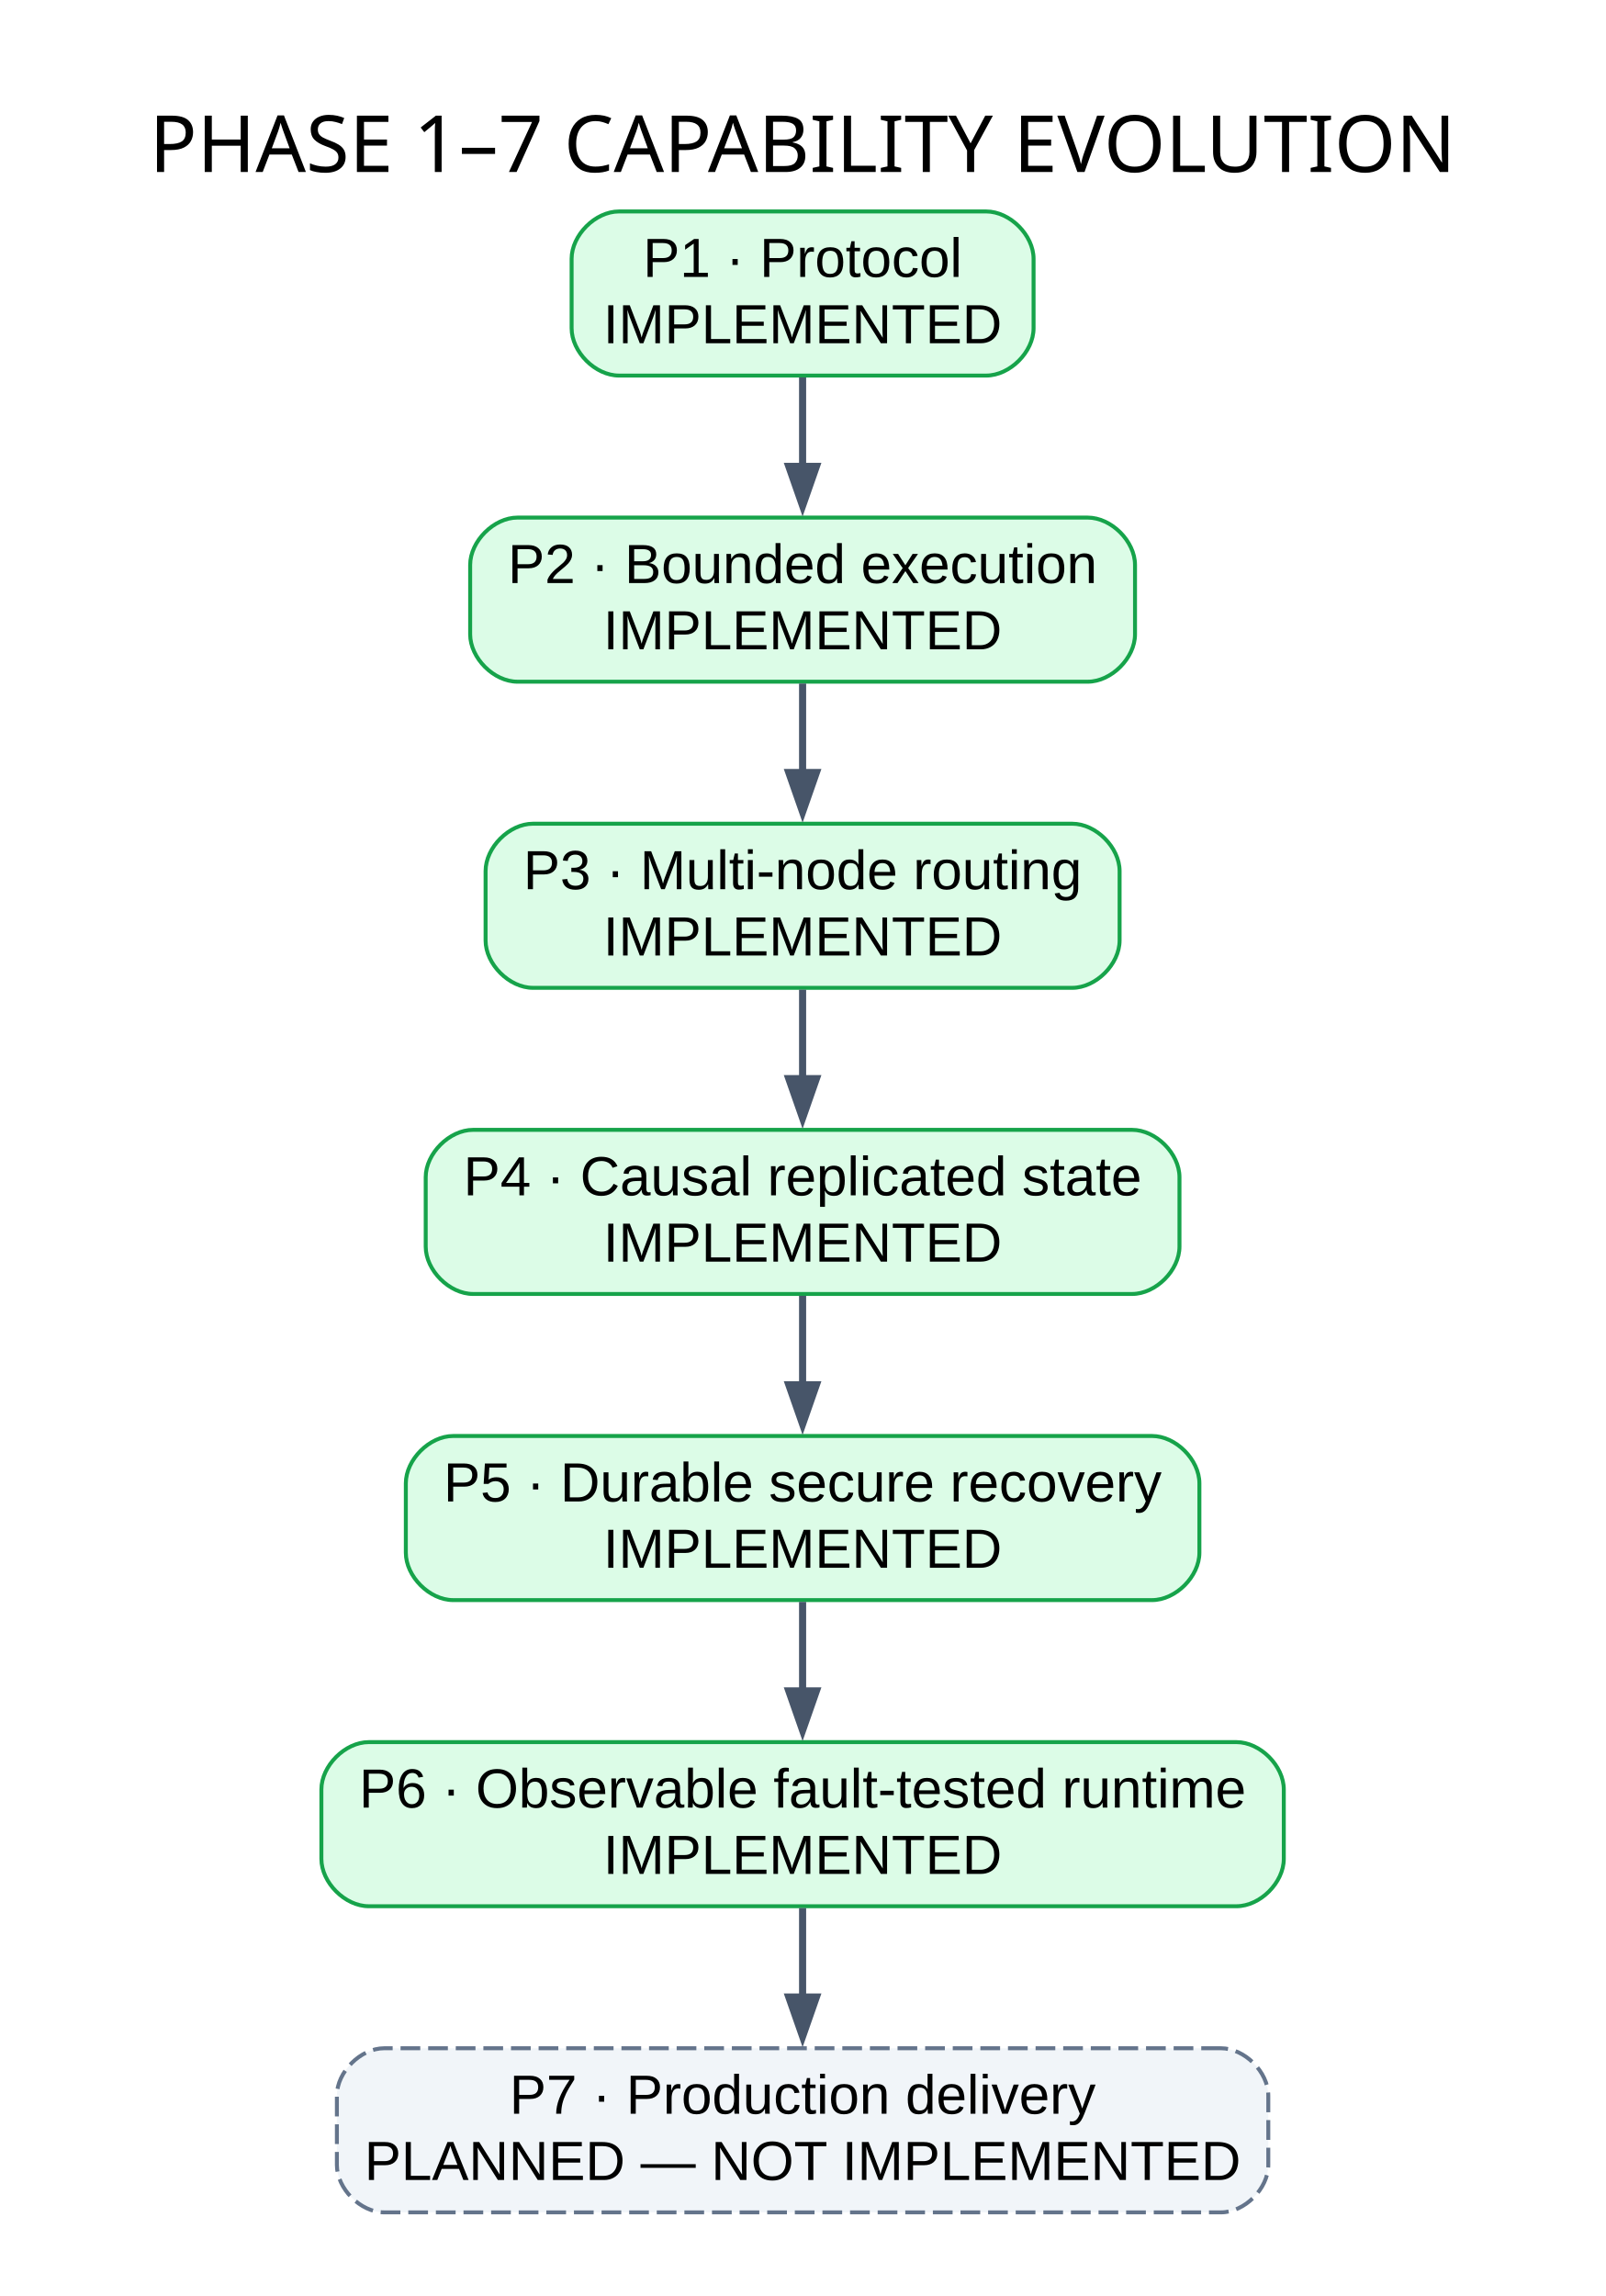
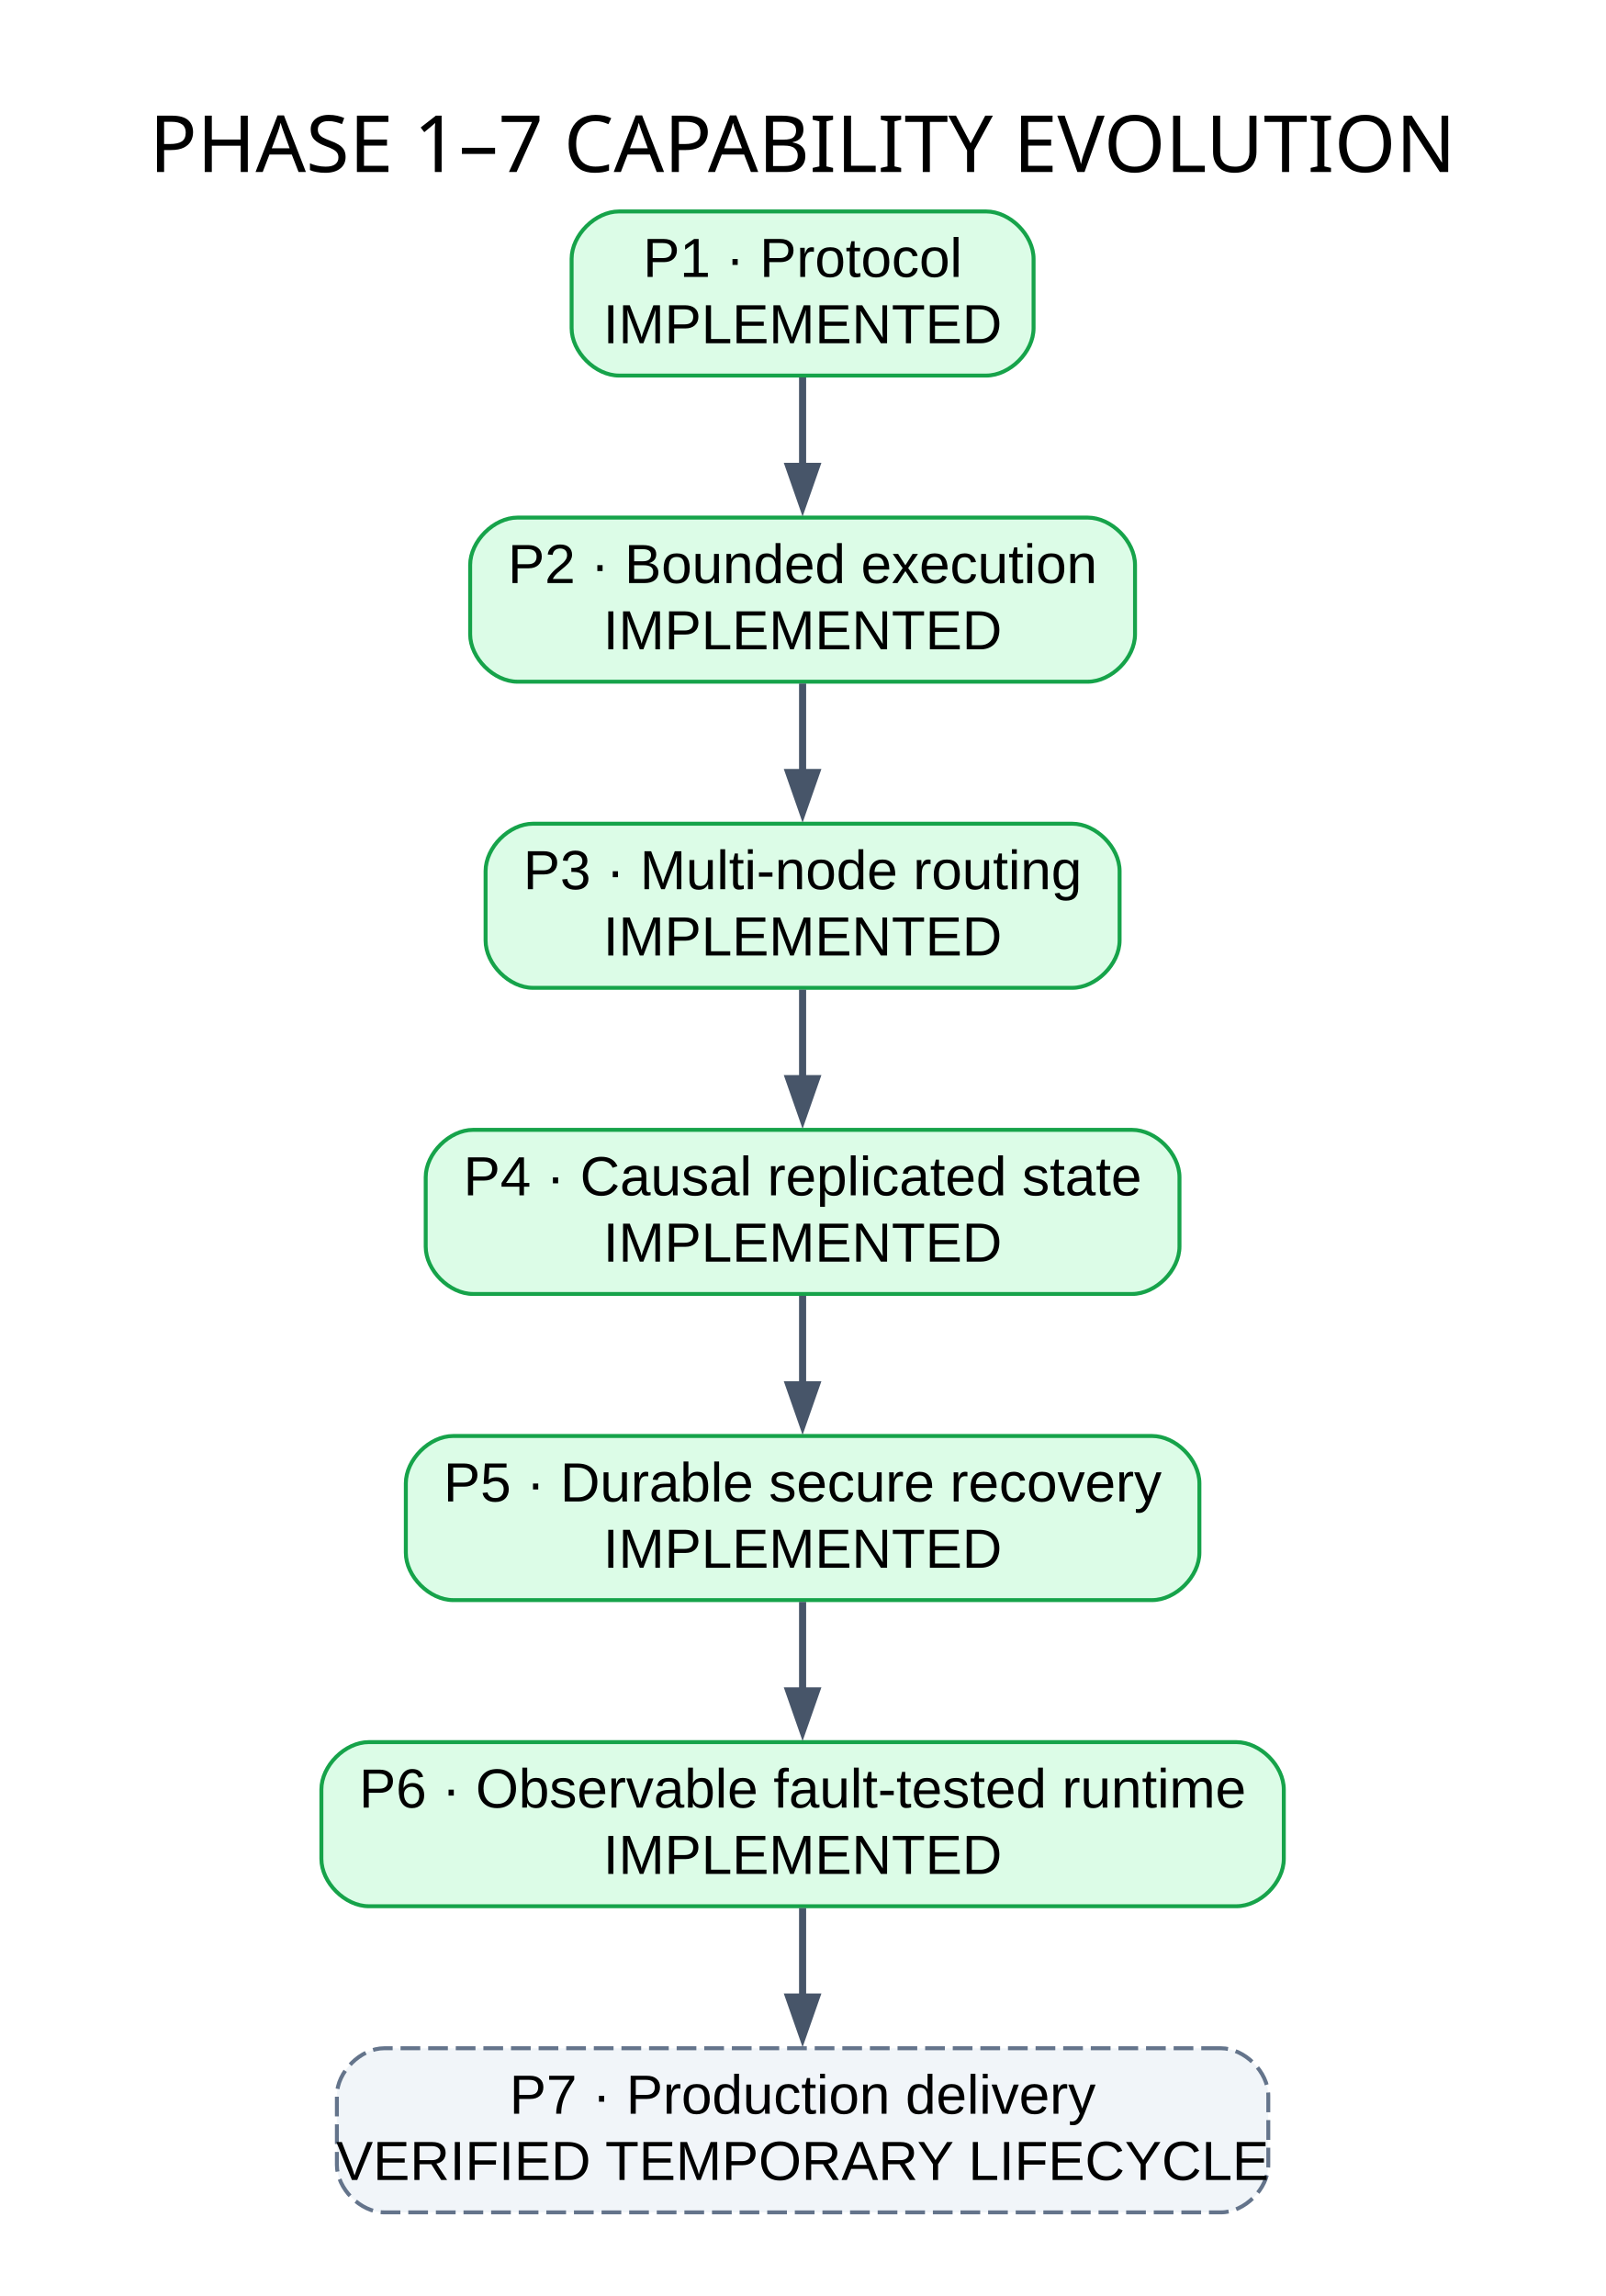
<svg xmlns="http://www.w3.org/2000/svg" width="407pt" height="582pt" viewBox="0.00 0.00 407.00 582.00">
  <g id="graph0" class="graph" transform="scale(1 1) rotate(0) translate(21.6 560.8)">
    <text xml:space="preserve" text-anchor="middle" x="181.88" y="-517.2" font-family="Arial Bold" font-size="20.00">PHASE 1–7 CAPABILITY EVOLUTION</text>
    <g id="node1" class="node">
      <path fill="#dcfce7" stroke="#16a34a" d="M228.44,-507.2C228.44,-507.2 135.32,-507.2 135.32,-507.2 129.32,-507.2 123.32,-501.2 123.32,-495.2 123.32,-495.2 123.32,-477.6 123.32,-477.6 123.32,-471.6 129.32,-465.6 135.32,-465.6 135.32,-465.6 228.44,-465.6 228.44,-465.6 234.44,-465.6 240.44,-471.6 240.44,-477.6 240.44,-477.6 240.44,-495.2 240.44,-495.2 240.44,-501.2 234.44,-507.2 228.44,-507.2" />
      <text xml:space="preserve" text-anchor="middle" x="181.88" y="-490.6" font-family="Arial" font-size="14.00">P1 · Protocol</text>
      <text xml:space="preserve" text-anchor="middle" x="181.88" y="-473.8" font-family="Arial" font-size="14.00">IMPLEMENTED</text>
    </g>
    <g id="node2" class="node">
      <path fill="#dcfce7" stroke="#16a34a" d="M254.16,-429.6C254.16,-429.6 109.6,-429.6 109.6,-429.6 103.6,-429.6 97.6,-423.6 97.6,-417.6 97.6,-417.6 97.6,-400 97.6,-400 97.6,-394 103.6,-388 109.6,-388 109.6,-388 254.16,-388 254.16,-388 260.16,-388 266.16,-394 266.16,-400 266.16,-400 266.16,-417.6 266.16,-417.6 266.16,-423.6 260.16,-429.6 254.16,-429.6" />
      <text xml:space="preserve" text-anchor="middle" x="181.88" y="-413" font-family="Arial" font-size="14.00">P2 · Bounded execution</text>
      <text xml:space="preserve" text-anchor="middle" x="181.88" y="-396.2" font-family="Arial" font-size="14.00">IMPLEMENTED</text>
    </g>
    <g id="edge1" class="edge">
      <path fill="none" stroke="#475569" stroke-width="1.8" d="M181.88,-465.14C181.88,-458.14 181.88,-450.1 181.88,-442.36" />
      <polygon fill="#475569" stroke="#475569" stroke-width="1.8" points="185.38,-442.58 181.88,-432.58 178.38,-442.58 185.38,-442.58" />
    </g>
    <g id="node3" class="node">
      <path fill="#dcfce7" stroke="#16a34a" d="M250.25,-352C250.25,-352 113.51,-352 113.51,-352 107.51,-352 101.51,-346 101.51,-340 101.51,-340 101.51,-322.4 101.51,-322.4 101.51,-316.4 107.51,-310.4 113.51,-310.4 113.51,-310.4 250.25,-310.4 250.25,-310.4 256.25,-310.4 262.25,-316.4 262.25,-322.4 262.25,-322.4 262.25,-340 262.25,-340 262.25,-346 256.25,-352 250.25,-352" />
      <text xml:space="preserve" text-anchor="middle" x="181.88" y="-335.4" font-family="Arial" font-size="14.00">P3 · Multi-node routing</text>
      <text xml:space="preserve" text-anchor="middle" x="181.88" y="-318.6" font-family="Arial" font-size="14.00">IMPLEMENTED</text>
    </g>
    <g id="edge2" class="edge">
      <path fill="none" stroke="#475569" stroke-width="1.8" d="M181.88,-387.54C181.88,-380.54 181.88,-372.5 181.88,-364.76" />
      <polygon fill="#475569" stroke="#475569" stroke-width="1.8" points="185.38,-364.98 181.88,-354.98 178.38,-364.98 185.38,-364.98" />
    </g>
    <g id="node4" class="node">
      <path fill="#dcfce7" stroke="#16a34a" d="M265.43,-274.4C265.43,-274.4 98.33,-274.4 98.33,-274.4 92.33,-274.4 86.33,-268.4 86.33,-262.4 86.33,-262.4 86.33,-244.8 86.33,-244.8 86.33,-238.8 92.33,-232.8 98.33,-232.8 98.33,-232.8 265.43,-232.8 265.43,-232.8 271.43,-232.8 277.43,-238.8 277.43,-244.8 277.43,-244.8 277.43,-262.4 277.43,-262.4 277.43,-268.4 271.43,-274.4 265.43,-274.4" />
      <text xml:space="preserve" text-anchor="middle" x="181.88" y="-257.8" font-family="Arial" font-size="14.00">P4 · Causal replicated state</text>
      <text xml:space="preserve" text-anchor="middle" x="181.88" y="-241" font-family="Arial" font-size="14.00">IMPLEMENTED</text>
    </g>
    <g id="edge3" class="edge">
      <path fill="none" stroke="#475569" stroke-width="1.8" d="M181.88,-309.94C181.88,-302.94 181.88,-294.9 181.88,-287.16" />
      <polygon fill="#475569" stroke="#475569" stroke-width="1.8" points="185.38,-287.38 181.88,-277.38 178.38,-287.38 185.38,-287.38" />
    </g>
    <g id="node5" class="node">
      <path fill="#dcfce7" stroke="#16a34a" d="M270.48,-196.8C270.48,-196.8 93.29,-196.8 93.29,-196.8 87.29,-196.8 81.29,-190.8 81.29,-184.8 81.29,-184.8 81.29,-167.2 81.29,-167.2 81.29,-161.2 87.29,-155.2 93.29,-155.2 93.29,-155.2 270.48,-155.2 270.48,-155.2 276.48,-155.2 282.48,-161.2 282.48,-167.2 282.48,-167.2 282.48,-184.8 282.48,-184.8 282.48,-190.8 276.48,-196.8 270.48,-196.8" />
      <text xml:space="preserve" text-anchor="middle" x="181.88" y="-180.2" font-family="Arial" font-size="14.00">P5 · Durable secure recovery</text>
      <text xml:space="preserve" text-anchor="middle" x="181.88" y="-163.4" font-family="Arial" font-size="14.00">IMPLEMENTED</text>
    </g>
    <g id="edge4" class="edge">
      <path fill="none" stroke="#475569" stroke-width="1.8" d="M181.88,-232.34C181.88,-225.34 181.88,-217.3 181.88,-209.56" />
      <polygon fill="#475569" stroke="#475569" stroke-width="1.8" points="185.38,-209.78 181.88,-199.78 178.38,-209.78 185.38,-209.78" />
    </g>
    <g id="node6" class="node">
      <path fill="#dcfce7" stroke="#16a34a" d="M291.88,-119.2C291.88,-119.2 71.88,-119.2 71.88,-119.2 65.88,-119.2 59.88,-113.2 59.88,-107.2 59.88,-107.2 59.88,-89.6 59.88,-89.6 59.88,-83.6 65.88,-77.6 71.88,-77.6 71.88,-77.6 291.88,-77.6 291.88,-77.6 297.88,-77.6 303.88,-83.6 303.88,-89.6 303.88,-89.6 303.88,-107.2 303.88,-107.2 303.88,-113.2 297.88,-119.2 291.88,-119.2" />
      <text xml:space="preserve" text-anchor="middle" x="181.88" y="-102.6" font-family="Arial" font-size="14.00">P6 · Observable fault-tested runtime</text>
      <text xml:space="preserve" text-anchor="middle" x="181.88" y="-85.8" font-family="Arial" font-size="14.00">IMPLEMENTED</text>
    </g>
    <g id="edge5" class="edge">
      <path fill="none" stroke="#475569" stroke-width="1.8" d="M181.88,-154.74C181.88,-147.74 181.88,-139.7 181.88,-131.96" />
      <polygon fill="#475569" stroke="#475569" stroke-width="1.8" points="185.38,-132.18 181.88,-122.18 178.38,-132.18 185.38,-132.18" />
    </g>
    <g id="node7" class="node">
      <path fill="#f1f5f9" stroke="#64748b" stroke-dasharray="5,2" d="M287.95,-41.6C287.95,-41.6 75.81,-41.6 75.81,-41.6 69.81,-41.6 63.81,-35.6 63.81,-29.6 63.81,-29.6 63.81,-12 63.81,-12 63.81,-6 69.81,0 75.81,0 75.81,0 287.95,0 287.95,0 293.95,0 299.95,-6 299.95,-12 299.95,-12 299.95,-29.6 299.95,-29.6 299.95,-35.6 293.95,-41.6 287.95,-41.6" />
      <text xml:space="preserve" text-anchor="middle" x="181.88" y="-25" font-family="Arial" font-size="14.00">P7 · Production delivery</text>
-       <text xml:space="preserve" text-anchor="middle" x="181.88" y="-8.2" font-family="Arial" font-size="14.00">PLANNED — NOT IMPLEMENTED</text>
+       <text xml:space="preserve" text-anchor="middle" x="181.88" y="-8.2" font-family="Arial" font-size="14.00">VERIFIED TEMPORARY LIFECYCLE</text>
    </g>
    <g id="edge6" class="edge">
      <path fill="none" stroke="#475569" stroke-width="1.8" d="M181.88,-77.14C181.88,-70.14 181.88,-62.1 181.88,-54.36" />
      <polygon fill="#475569" stroke="#475569" stroke-width="1.8" points="185.38,-54.58 181.88,-44.58 178.38,-54.58 185.38,-54.58" />
    </g>
  </g>
</svg>
